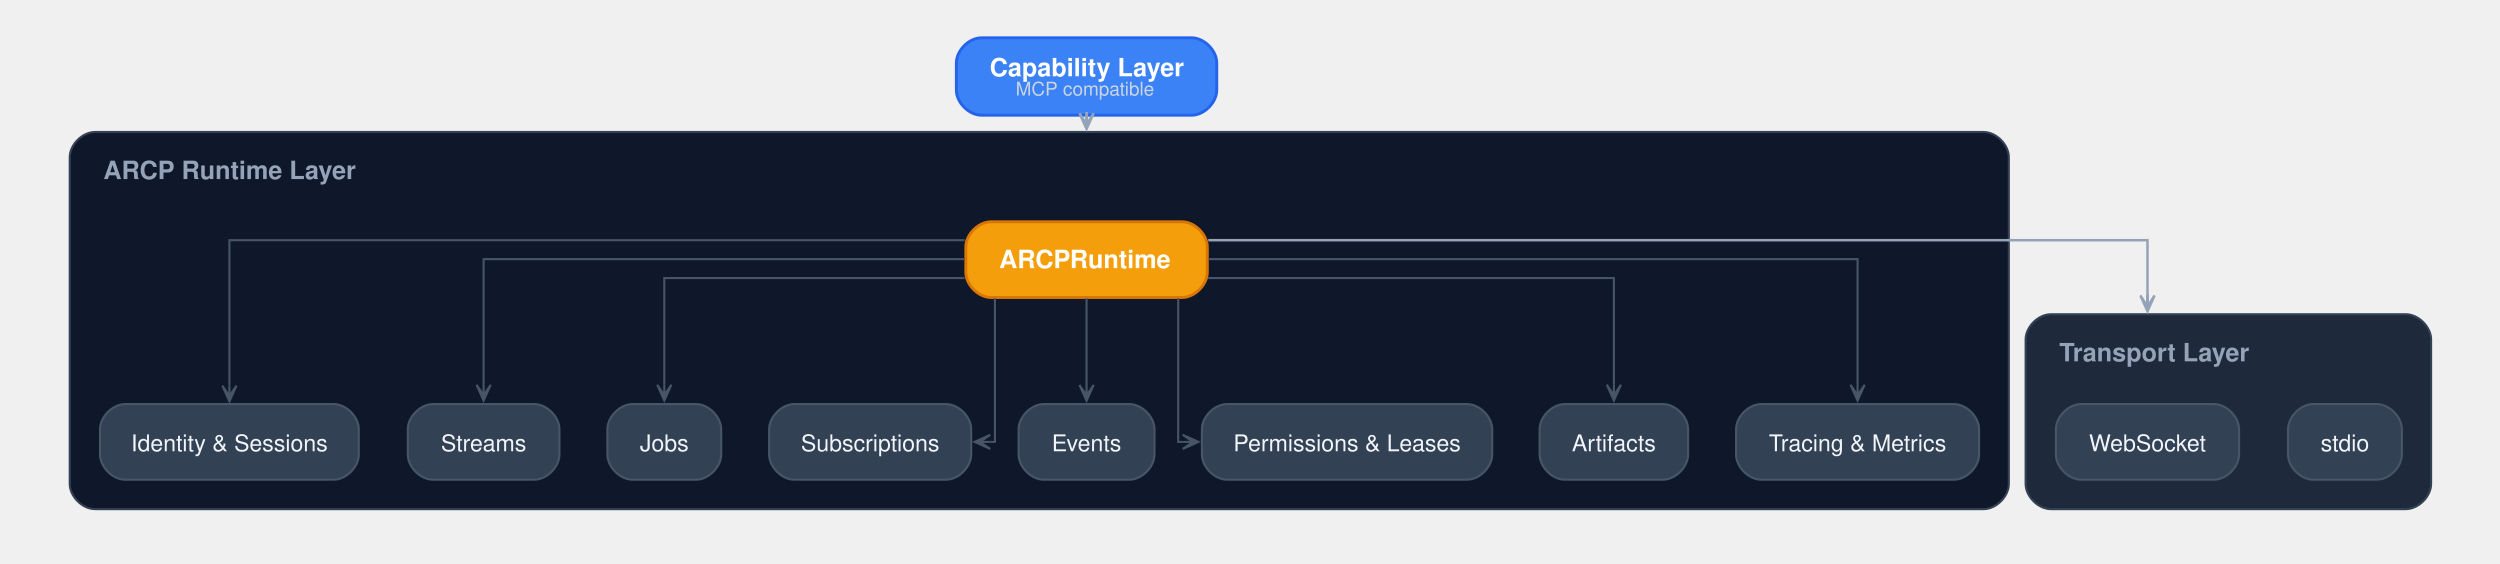
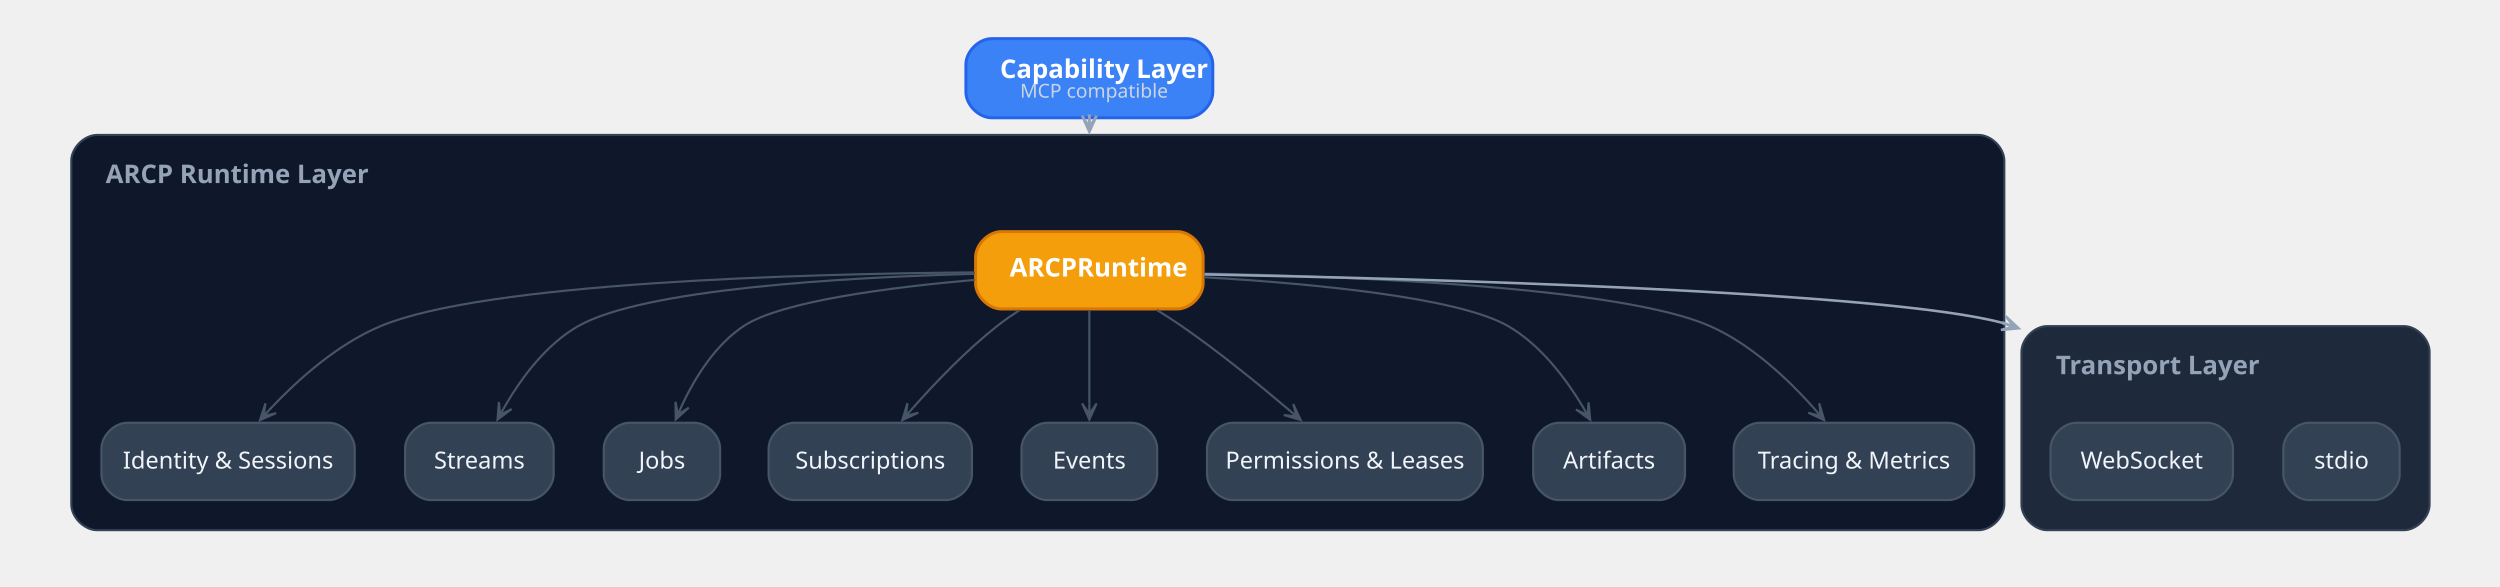
- <svg xmlns="http://www.w3.org/2000/svg" width="1190pt" height="268pt" viewBox="0.00 0.00 1190.00 268.00">
-   <g id="graph0" class="graph" transform="scale(1 1) rotate(0) translate(25.2 250.34)">
+ <svg xmlns="http://www.w3.org/2000/svg" width="1164pt" height="273pt" viewBox="0.00 0.00 1164.00 273.00">
+   <g id="graph0" class="graph" transform="scale(1 1) rotate(0) translate(25.2 254.84)">
    <g id="clust1" class="cluster">
-       <path fill="#0f172a" stroke="#334155" d="M20,-8C20,-8 919,-8 919,-8 925,-8 931,-14 931,-20 931,-20 931,-175.5 931,-175.5 931,-181.5 925,-187.5 919,-187.5 919,-187.5 20,-187.5 20,-187.5 14,-187.5 8,-181.5 8,-175.5 8,-175.5 8,-20 8,-20 8,-14 14,-8 20,-8" />
-       <text xml:space="preserve" text-anchor="start" x="24" y="-165.1" font-family="Helvetica,sans-Serif" font-weight="bold" font-size="12.00" fill="#94a3b8">ARCP Runtime Layer</text>
+       <path fill="#0f172a" stroke="#334155" d="M20,-8C20,-8 896,-8 896,-8 902,-8 908,-14 908,-20 908,-20 908,-180 908,-180 908,-186 902,-192 896,-192 896,-192 20,-192 20,-192 14,-192 8,-186 8,-180 8,-180 8,-20 8,-20 8,-14 14,-8 20,-8" />
+       <text xml:space="preserve" text-anchor="start" x="24" y="-169.6" font-family="TT Commons Pro Trial" font-weight="bold" font-size="12.00" fill="#94a3b8">ARCP Runtime Layer</text>
    </g>
    <g id="clust2" class="cluster">
-       <path fill="#1e293b" stroke="#334155" d="M951,-8C951,-8 1120,-8 1120,-8 1126,-8 1132,-14 1132,-20 1132,-20 1132,-88.75 1132,-88.75 1132,-94.75 1126,-100.75 1120,-100.75 1120,-100.75 951,-100.75 951,-100.75 945,-100.75 939,-94.75 939,-88.75 939,-88.75 939,-20 939,-20 939,-14 945,-8 951,-8" />
-       <text xml:space="preserve" text-anchor="start" x="955" y="-78.35" font-family="Helvetica,sans-Serif" font-weight="bold" font-size="12.00" fill="#94a3b8">Transport Layer</text>
+       <path fill="#1e293b" stroke="#334155" d="M928,-8C928,-8 1094,-8 1094,-8 1100,-8 1106,-14 1106,-20 1106,-20 1106,-91 1106,-91 1106,-97 1100,-103 1094,-103 1094,-103 928,-103 928,-103 922,-103 916,-97 916,-91 916,-91 916,-20 916,-20 916,-14 922,-8 928,-8" />
+       <text xml:space="preserve" text-anchor="start" x="932" y="-80.6" font-family="TT Commons Pro Trial" font-weight="bold" font-size="12.00" fill="#94a3b8">Transport Layer</text>
    </g>
    <g id="node1" class="node">
-       <path fill="#3b82f6" stroke="#2563eb" stroke-width="1.4" d="M541.97,-232.34C541.97,-232.34 442.03,-232.34 442.03,-232.34 436.03,-232.34 430.03,-226.34 430.03,-220.34 430.03,-220.34 430.03,-207.5 430.03,-207.5 430.03,-201.5 436.03,-195.5 442.03,-195.5 442.03,-195.5 541.97,-195.5 541.97,-195.5 547.97,-195.5 553.97,-201.5 553.97,-207.5 553.97,-207.5 553.97,-220.34 553.97,-220.34 553.97,-226.34 547.97,-232.34 541.97,-232.34" />
-       <text xml:space="preserve" text-anchor="start" x="445.88" y="-214.02" font-family="Helvetica,sans-Serif" font-weight="bold" font-size="12.00" fill="white">Capability Layer</text>
-       <text xml:space="preserve" text-anchor="start" x="458.25" y="-204.87" font-family="Helvetica,sans-Serif" font-size="9.00" fill="#cbd5e1">MCP compatible</text>
+       <path fill="#3b82f6" stroke="#2563eb" stroke-width="1.4" d="M527.47,-236.84C527.47,-236.84 436.53,-236.84 436.53,-236.84 430.53,-236.84 424.53,-230.84 424.53,-224.84 424.53,-224.84 424.53,-212 424.53,-212 424.53,-206 430.53,-200 436.53,-200 436.53,-200 527.47,-200 527.47,-200 533.47,-200 539.47,-206 539.47,-212 539.47,-212 539.47,-224.84 539.47,-224.84 539.47,-230.84 533.47,-236.84 527.47,-236.84" />
+       <text xml:space="preserve" text-anchor="start" x="440.38" y="-218.52" font-family="TT Commons Pro Trial" font-weight="bold" font-size="12.00" fill="white">Capability Layer</text>
+       <text xml:space="preserve" text-anchor="start" x="449.75" y="-209.37" font-family="TT Commons Pro Trial" font-size="9.00" fill="#cbd5e1">MCP compatible</text>
    </g>
    <g id="node2" class="node">
-       <path fill="#f59e0b" stroke="#d97706" stroke-width="1.4" d="M537.47,-144.75C537.47,-144.75 446.53,-144.75 446.53,-144.75 440.53,-144.75 434.53,-138.75 434.53,-132.75 434.53,-132.75 434.53,-120.75 434.53,-120.75 434.53,-114.75 440.53,-108.75 446.53,-108.75 446.53,-108.75 537.47,-108.75 537.47,-108.75 543.47,-108.75 549.47,-114.75 549.47,-120.75 549.47,-120.75 549.47,-132.75 549.47,-132.75 549.47,-138.75 543.47,-144.75 537.47,-144.75" />
-       <text xml:space="preserve" text-anchor="start" x="450.38" y="-122.72" font-family="Helvetica,sans-Serif" font-weight="bold" font-size="12.00" fill="white">ARCPRuntime</text>
+       <path fill="#f59e0b" stroke="#d97706" stroke-width="1.4" d="M522.97,-147C522.97,-147 441.03,-147 441.03,-147 435.03,-147 429.03,-141 429.03,-135 429.03,-135 429.03,-123 429.03,-123 429.03,-117 435.03,-111 441.03,-111 441.03,-111 522.97,-111 522.97,-111 528.97,-111 534.97,-117 534.97,-123 534.97,-123 534.97,-135 534.97,-135 534.97,-141 528.97,-147 522.97,-147" />
+       <text xml:space="preserve" text-anchor="start" x="444.88" y="-126.1" font-family="TT Commons Pro Trial" font-weight="bold" font-size="12.00" fill="white">ARCPRuntime</text>
    </g>
    <g id="edge2" class="edge">
-       <path fill="none" stroke="#94a3b8" stroke-width="1.2" d="M492,-195.01C492,-195.01 492,-194.96 492,-194.87" />
-       <polygon fill="#94a3b8" stroke="#94a3b8" stroke-width="1.2" points="492,-188.96 495.38,-196.46 492.1,-191.25 492.1,-196.46 492,-196.46 491.9,-196.46 491.9,-191.25 488.63,-196.46 492,-188.96" />
+       <path fill="none" stroke="#94a3b8" stroke-width="1.2" d="M482,-199.31C482,-199.16 482,-199.02 482,-198.87" />
+       <polygon fill="#94a3b8" stroke="#94a3b8" stroke-width="1.2" points="482,-193.46 485.38,-200.96 482.1,-195.75 482.1,-200.96 482,-200.96 481.9,-200.96 481.9,-195.75 478.63,-200.96 482,-193.46" />
    </g>
    <g id="node3" class="node">
-       <path fill="#334155" stroke="#475569" d="M133.59,-58C133.59,-58 34.41,-58 34.41,-58 28.41,-58 22.41,-52 22.41,-46 22.41,-46 22.41,-34 22.41,-34 22.41,-28 28.41,-22 34.41,-22 34.41,-22 133.59,-22 133.59,-22 139.59,-22 145.59,-28 145.59,-34 145.59,-34 145.59,-46 145.59,-46 145.59,-52 139.59,-58 133.59,-58" />
-       <text xml:space="preserve" text-anchor="middle" x="84" y="-35.55" font-family="Helvetica,sans-Serif" font-size="11.00" fill="#f1f5f9">Identity &amp; Sessions</text>
+       <path fill="#334155" stroke="#475569" d="M127.97,-58C127.97,-58 34.03,-58 34.03,-58 28.03,-58 22.03,-52 22.03,-46 22.03,-46 22.03,-34 22.03,-34 22.03,-28 28.03,-22 34.03,-22 34.03,-22 127.97,-22 127.97,-22 133.97,-22 139.97,-28 139.97,-34 139.97,-34 139.97,-46 139.97,-46 139.97,-52 133.97,-58 127.97,-58" />
+       <text xml:space="preserve" text-anchor="middle" x="81" y="-36.67" font-family="TT Commons Pro Trial" font-size="11.00" fill="#f1f5f9">Identity &amp; Sessions</text>
    </g>
    <g id="edge4" class="edge">
-       <path fill="none" stroke="#475569" d="M433.98,-136C321.34,-136 84,-136 84,-136 84,-136 84,-66.78 84,-66.78" />
-       <polygon fill="#475569" stroke="#475569" points="84,-59.28 87.38,-66.78 84,-61.81 84,-66.78 84,-66.78 84,-66.78 84,-61.81 80.63,-66.78 84,-59.28" />
+       <path fill="none" stroke="#475569" d="M428.63,-128.02C348.28,-127.36 200.49,-123.31 152,-103 131.97,-94.61 113.63,-78.26 100.61,-64.46" />
+       <polygon fill="#475569" stroke="#475569" points="95.84,-59.23 103.39,-62.5 97.55,-61.1 100.9,-64.77 100.9,-64.77 100.9,-64.77 97.55,-61.1 98.41,-67.05 95.84,-59.23" />
    </g>
    <g id="node4" class="node">
-       <path fill="#334155" stroke="#475569" d="M229.09,-58C229.09,-58 180.91,-58 180.91,-58 174.91,-58 168.91,-52 168.91,-46 168.91,-46 168.91,-34 168.91,-34 168.91,-28 174.91,-22 180.91,-22 180.91,-22 229.09,-22 229.09,-22 235.09,-22 241.09,-28 241.09,-34 241.09,-34 241.09,-46 241.09,-46 241.09,-52 235.09,-58 229.09,-58" />
-       <text xml:space="preserve" text-anchor="middle" x="205" y="-35.55" font-family="Helvetica,sans-Serif" font-size="11.00" fill="#f1f5f9">Streams</text>
+       <path fill="#334155" stroke="#475569" d="M220.59,-58C220.59,-58 175.41,-58 175.41,-58 169.41,-58 163.41,-52 163.41,-46 163.41,-46 163.41,-34 163.41,-34 163.41,-28 169.41,-22 175.41,-22 175.41,-22 220.59,-22 220.59,-22 226.59,-22 232.59,-28 232.59,-34 232.59,-34 232.59,-46 232.59,-46 232.59,-52 226.59,-58 220.59,-58" />
+       <text xml:space="preserve" text-anchor="middle" x="198" y="-36.67" font-family="TT Commons Pro Trial" font-size="11.00" fill="#f1f5f9">Streams</text>
    </g>
    <g id="edge5" class="edge">
-       <path fill="none" stroke="#475569" d="M433.92,-127C350.06,-127 205,-127 205,-127 205,-127 205,-67.17 205,-67.17" />
-       <polygon fill="#475569" stroke="#475569" points="205,-59.67 208.38,-67.17 205,-62.2 205,-67.17 205,-67.17 205,-67.17 205,-62.2 201.63,-67.17 205,-59.67" />
+       <path fill="none" stroke="#475569" d="M428.52,-127.32C368.17,-125.71 274.45,-120.37 244,-103 229.21,-94.56 217.77,-79.22 210,-65.92" />
+       <polygon fill="#475569" stroke="#475569" points="206.43,-59.45 213.01,-64.39 207.66,-61.67 210.05,-66.02 210.05,-66.02 210.05,-66.02 207.66,-61.67 207.1,-67.65 206.43,-59.45" />
    </g>
    <g id="node5" class="node">
-       <path fill="#334155" stroke="#475569" d="M306.09,-58C306.09,-58 275.91,-58 275.91,-58 269.91,-58 263.91,-52 263.91,-46 263.91,-46 263.91,-34 263.91,-34 263.91,-28 269.91,-22 275.91,-22 275.91,-22 306.09,-22 306.09,-22 312.09,-22 318.09,-28 318.09,-34 318.09,-34 318.09,-46 318.09,-46 318.09,-52 312.09,-58 306.09,-58" />
-       <text xml:space="preserve" text-anchor="middle" x="291" y="-35.55" font-family="Helvetica,sans-Serif" font-size="11.00" fill="#f1f5f9">Jobs</text>
+       <path fill="#334155" stroke="#475569" d="M298.09,-58C298.09,-58 267.91,-58 267.91,-58 261.91,-58 255.91,-52 255.91,-46 255.91,-46 255.91,-34 255.91,-34 255.91,-28 261.91,-22 267.91,-22 267.91,-22 298.09,-22 298.09,-22 304.09,-22 310.09,-28 310.09,-34 310.09,-34 310.09,-46 310.09,-46 310.09,-52 304.09,-58 298.09,-58" />
+       <text xml:space="preserve" text-anchor="middle" x="283" y="-36.67" font-family="TT Commons Pro Trial" font-size="11.00" fill="#f1f5f9">Jobs</text>
    </g>
    <g id="edge6" class="edge">
-       <path fill="none" stroke="#475569" d="M433.86,-118C374.5,-118 291,-118 291,-118 291,-118 291,-67.2 291,-67.2" />
-       <polygon fill="#475569" stroke="#475569" points="291,-59.7 294.38,-67.2 291,-62.23 291,-67.2 291,-67.2 291,-67.2 291,-62.23 287.63,-67.2 291,-59.7" />
+       <path fill="none" stroke="#475569" d="M428.7,-124.53C388.82,-121.06 338.3,-114.52 321,-103 307.86,-94.25 298.49,-79.25 292.34,-66.2" />
+       <polygon fill="#475569" stroke="#475569" points="289.41,-59.52 295.51,-65.03 290.43,-61.84 292.42,-66.39 292.42,-66.39 292.42,-66.39 290.43,-61.84 289.33,-67.74 289.41,-59.52" />
    </g>
    <g id="node6" class="node">
-       <path fill="#334155" stroke="#475569" d="M425.09,-58C425.09,-58 352.91,-58 352.91,-58 346.91,-58 340.91,-52 340.91,-46 340.91,-46 340.91,-34 340.91,-34 340.91,-28 346.91,-22 352.91,-22 352.91,-22 425.09,-22 425.09,-22 431.09,-22 437.09,-28 437.09,-34 437.09,-34 437.09,-46 437.09,-46 437.09,-52 431.09,-58 425.09,-58" />
-       <text xml:space="preserve" text-anchor="middle" x="389" y="-35.55" font-family="Helvetica,sans-Serif" font-size="11.00" fill="#f1f5f9">Subscriptions</text>
+       <path fill="#334155" stroke="#475569" d="M415.34,-58C415.34,-58 344.66,-58 344.66,-58 338.66,-58 332.66,-52 332.66,-46 332.66,-46 332.66,-34 332.66,-34 332.66,-28 338.66,-22 344.66,-22 344.66,-22 415.34,-22 415.34,-22 421.34,-22 427.34,-28 427.34,-34 427.34,-34 427.34,-46 427.34,-46 427.34,-52 421.34,-58 415.34,-58" />
+       <text xml:space="preserve" text-anchor="middle" x="380" y="-36.67" font-family="TT Commons Pro Trial" font-size="11.00" fill="#f1f5f9">Subscriptions</text>
    </g>
    <g id="edge7" class="edge">
-       <path fill="none" stroke="#475569" d="M448.38,-108.35C448.38,-82.89 448.38,-40 448.38,-40 448.38,-40 446.2,-40 446.2,-40" />
-       <polygon fill="#475569" stroke="#475569" points="438.7,-40 446.2,-36.63 441.23,-40 446.2,-40 446.2,-40 446.2,-40 441.23,-40 446.2,-43.38 438.7,-40" />
+       <path fill="none" stroke="#475569" d="M449.41,-110.39C445.8,-108.05 442.25,-105.57 439,-103 424.73,-91.73 410.63,-77.08 399.79,-64.84" />
+       <polygon fill="#475569" stroke="#475569" points="394.92,-59.25 402.39,-62.69 396.58,-61.16 399.84,-64.91 399.84,-64.91 399.84,-64.91 396.58,-61.16 397.3,-67.12 394.92,-59.25" />
    </g>
    <g id="node7" class="node">
-       <path fill="#334155" stroke="#475569" d="M512.34,-58C512.34,-58 471.66,-58 471.66,-58 465.66,-58 459.66,-52 459.66,-46 459.66,-46 459.66,-34 459.66,-34 459.66,-28 465.66,-22 471.66,-22 471.66,-22 512.34,-22 512.34,-22 518.34,-22 524.34,-28 524.34,-34 524.34,-34 524.34,-46 524.34,-46 524.34,-52 518.34,-58 512.34,-58" />
-       <text xml:space="preserve" text-anchor="middle" x="492" y="-35.55" font-family="Helvetica,sans-Serif" font-size="11.00" fill="#f1f5f9">Events</text>
+       <path fill="#334155" stroke="#475569" d="M501.59,-58C501.59,-58 462.41,-58 462.41,-58 456.41,-58 450.41,-52 450.41,-46 450.41,-46 450.41,-34 450.41,-34 450.41,-28 456.41,-22 462.41,-22 462.41,-22 501.59,-22 501.59,-22 507.59,-22 513.59,-28 513.59,-34 513.59,-34 513.59,-46 513.59,-46 513.59,-52 507.59,-58 501.59,-58" />
+       <text xml:space="preserve" text-anchor="middle" x="482" y="-36.67" font-family="TT Commons Pro Trial" font-size="11.00" fill="#f1f5f9">Events</text>
    </g>
    <g id="edge8" class="edge">
-       <path fill="none" stroke="#475569" d="M492,-108.35C492,-108.35 492,-67.09 492,-67.09" />
-       <polygon fill="#475569" stroke="#475569" points="492,-59.59 495.38,-67.09 492,-62.12 492,-67.09 492,-67.09 492,-67.09 492,-62.12 488.63,-67.09 492,-59.59" />
+       <path fill="none" stroke="#475569" d="M482,-110.39C482,-97.93 482,-81.01 482,-67" />
+       <polygon fill="#475569" stroke="#475569" points="482,-59.5 485.38,-67 482,-62.03 482,-67 482,-67 482,-67 482,-62.03 478.63,-67 482,-59.5" />
    </g>
    <g id="node8" class="node">
-       <path fill="#334155" stroke="#475569" d="M673.09,-58C673.09,-58 558.91,-58 558.91,-58 552.91,-58 546.91,-52 546.91,-46 546.91,-46 546.91,-34 546.91,-34 546.91,-28 552.91,-22 558.91,-22 558.91,-22 673.09,-22 673.09,-22 679.09,-22 685.09,-28 685.09,-34 685.09,-34 685.09,-46 685.09,-46 685.09,-52 679.09,-58 673.09,-58" />
-       <text xml:space="preserve" text-anchor="middle" x="616" y="-35.55" font-family="Helvetica,sans-Serif" font-size="11.00" fill="#f1f5f9">Permissions &amp; Leases</text>
+       <path fill="#334155" stroke="#475569" d="M653.22,-58C653.22,-58 548.78,-58 548.78,-58 542.78,-58 536.78,-52 536.78,-46 536.78,-46 536.78,-34 536.78,-34 536.78,-28 542.78,-22 548.78,-22 548.78,-22 653.22,-22 653.22,-22 659.22,-22 665.22,-28 665.22,-34 665.22,-34 665.22,-46 665.22,-46 665.22,-52 659.22,-58 653.22,-58" />
+       <text xml:space="preserve" text-anchor="middle" x="601" y="-36.67" font-family="TT Commons Pro Trial" font-size="11.00" fill="#f1f5f9">Permissions &amp; Leases</text>
    </g>
    <g id="edge9" class="edge">
-       <path fill="none" stroke="#475569" d="M535.62,-108.35C535.62,-82.89 535.62,-40 535.62,-40 535.62,-40 537.75,-40 537.75,-40" />
-       <polygon fill="#475569" stroke="#475569" points="545.25,-40 537.75,-43.38 542.71,-40 537.75,-40 537.75,-40 537.75,-40 542.71,-40 537.75,-36.63 545.25,-40" />
+       <path fill="none" stroke="#475569" d="M513.36,-110.54C517.34,-108.1 521.31,-105.56 525,-103 542.36,-90.98 560.74,-76.06 575.07,-63.87" />
+       <polygon fill="#475569" stroke="#475569" points="580.43,-59.27 576.93,-66.71 578.51,-60.92 574.74,-64.15 574.74,-64.15 574.74,-64.15 578.51,-60.92 572.54,-61.59 580.43,-59.27" />
    </g>
    <g id="node9" class="node">
-       <path fill="#334155" stroke="#475569" d="M766.34,-58C766.34,-58 719.66,-58 719.66,-58 713.66,-58 707.66,-52 707.66,-46 707.66,-46 707.66,-34 707.66,-34 707.66,-28 713.66,-22 719.66,-22 719.66,-22 766.34,-22 766.34,-22 772.34,-22 778.34,-28 778.34,-34 778.34,-34 778.34,-46 778.34,-46 778.34,-52 772.34,-58 766.34,-58" />
-       <text xml:space="preserve" text-anchor="middle" x="743" y="-35.55" font-family="Helvetica,sans-Serif" font-size="11.00" fill="#f1f5f9">Artifacts</text>
+       <path fill="#334155" stroke="#475569" d="M747.34,-58C747.34,-58 700.66,-58 700.66,-58 694.66,-58 688.66,-52 688.66,-46 688.66,-46 688.66,-34 688.66,-34 688.66,-28 694.66,-22 700.66,-22 700.66,-22 747.34,-22 747.34,-22 753.34,-22 759.34,-28 759.34,-34 759.34,-34 759.34,-46 759.34,-46 759.34,-52 753.34,-58 747.34,-58" />
+       <text xml:space="preserve" text-anchor="middle" x="724" y="-36.67" font-family="TT Commons Pro Trial" font-size="11.00" fill="#f1f5f9">Artifacts</text>
    </g>
    <g id="edge10" class="edge">
-       <path fill="none" stroke="#475569" d="M549.9,-118C624.03,-118 743,-118 743,-118 743,-118 743,-67.2 743,-67.2" />
-       <polygon fill="#475569" stroke="#475569" points="743,-59.7 746.38,-67.2 743,-62.23 743,-67.2 743,-67.2 743,-67.2 743,-62.23 739.63,-67.2 743,-59.7" />
+       <path fill="none" stroke="#475569" d="M535.59,-125.75C584.85,-122.87 653.67,-116.51 677,-103 691.85,-94.4 703.54,-79.06 711.55,-65.8" />
+       <polygon fill="#475569" stroke="#475569" points="715.22,-59.35 714.44,-67.53 713.97,-61.55 711.51,-65.86 711.51,-65.86 711.51,-65.86 713.97,-61.55 708.58,-64.19 715.22,-59.35" />
    </g>
    <g id="node10" class="node">
-       <path fill="#334155" stroke="#475569" d="M904.84,-58C904.84,-58 813.16,-58 813.16,-58 807.16,-58 801.16,-52 801.16,-46 801.16,-46 801.16,-34 801.16,-34 801.16,-28 807.16,-22 813.16,-22 813.16,-22 904.84,-22 904.84,-22 910.84,-22 916.84,-28 916.84,-34 916.84,-34 916.84,-46 916.84,-46 916.84,-52 910.84,-58 904.84,-58" />
-       <text xml:space="preserve" text-anchor="middle" x="859" y="-35.55" font-family="Helvetica,sans-Serif" font-size="11.00" fill="#f1f5f9">Tracing &amp; Metrics</text>
+       <path fill="#334155" stroke="#475569" d="M881.97,-58C881.97,-58 794.03,-58 794.03,-58 788.03,-58 782.03,-52 782.03,-46 782.03,-46 782.03,-34 782.03,-34 782.03,-28 788.03,-22 794.03,-22 794.03,-22 881.97,-22 881.97,-22 887.97,-22 893.97,-28 893.97,-34 893.97,-34 893.97,-46 893.97,-46 893.97,-52 887.97,-58 881.97,-58" />
+       <text xml:space="preserve" text-anchor="middle" x="838" y="-36.67" font-family="TT Commons Pro Trial" font-size="11.00" fill="#f1f5f9">Tracing &amp; Metrics</text>
    </g>
    <g id="edge11" class="edge">
-       <path fill="none" stroke="#475569" d="M550.15,-127C653.64,-127 859,-127 859,-127 859,-127 859,-67.17 859,-67.17" />
-       <polygon fill="#475569" stroke="#475569" points="859,-59.67 862.38,-67.17 859,-62.2 859,-67.17 859,-67.17 859,-67.17 859,-62.2 855.63,-67.17 859,-59.67" />
+       <path fill="none" stroke="#475569" d="M535.63,-127.48C607.34,-126.09 730.18,-121.06 771,-103 790.06,-94.57 807.21,-78.44 819.39,-64.75" />
+       <polygon fill="#475569" stroke="#475569" points="824.16,-59.19 821.84,-67.08 822.52,-61.11 819.28,-64.88 819.28,-64.88 819.28,-64.88 822.52,-61.11 816.72,-62.69 824.16,-59.19" />
    </g>
    <g id="node11" class="node">
-       <path fill="#334155" stroke="#475569" d="M1028.59,-58C1028.59,-58 965.41,-58 965.41,-58 959.41,-58 953.41,-52 953.41,-46 953.41,-46 953.41,-34 953.41,-34 953.41,-28 959.41,-22 965.41,-22 965.41,-22 1028.59,-22 1028.59,-22 1034.59,-22 1040.59,-28 1040.59,-34 1040.59,-34 1040.59,-46 1040.59,-46 1040.59,-52 1034.59,-58 1028.59,-58" />
-       <text xml:space="preserve" text-anchor="middle" x="997" y="-35.55" font-family="Helvetica,sans-Serif" font-size="11.00" fill="#f1f5f9">WebSocket</text>
+       <path fill="#334155" stroke="#475569" d="M1002.47,-58C1002.47,-58 941.53,-58 941.53,-58 935.53,-58 929.53,-52 929.53,-46 929.53,-46 929.53,-34 929.53,-34 929.53,-28 935.53,-22 941.53,-22 941.53,-22 1002.47,-22 1002.47,-22 1008.47,-22 1014.47,-28 1014.47,-34 1014.47,-34 1014.47,-46 1014.47,-46 1014.47,-52 1008.47,-58 1002.47,-58" />
+       <text xml:space="preserve" text-anchor="middle" x="972" y="-36.67" font-family="TT Commons Pro Trial" font-size="11.00" fill="#f1f5f9">WebSocket</text>
    </g>
    <g id="edge3" class="edge">
-       <path fill="none" stroke="#94a3b8" stroke-width="1.2" d="M549.93,-136C682.58,-136 997,-136 997,-136 997,-136 997,-123.82 997,-109.7" />
-       <polygon fill="#94a3b8" stroke="#94a3b8" stroke-width="1.2" points="997,-102.21 1000.38,-109.71 997.1,-104.5 997.1,-109.71 997,-109.71 996.9,-109.71 996.9,-104.5 993.63,-109.71 997,-102.21" />
+       <path fill="none" stroke="#94a3b8" stroke-width="1.2" d="M535.61,-127.09C637.21,-125.05 852.37,-119.23 907.61,-104.4" />
+       <polygon fill="#94a3b8" stroke="#94a3b8" stroke-width="1.2" points="914.62,-101.99 908.62,-107.62 912.49,-102.83 907.56,-104.52 907.53,-104.43 907.49,-104.33 912.42,-102.64 906.43,-101.23 914.62,-101.99" />
    </g>
    <g id="node12" class="node">
-       <path fill="#334155" stroke="#475569" d="M1106.09,-58C1106.09,-58 1075.91,-58 1075.91,-58 1069.91,-58 1063.91,-52 1063.91,-46 1063.91,-46 1063.91,-34 1063.91,-34 1063.91,-28 1069.91,-22 1075.91,-22 1075.91,-22 1106.09,-22 1106.09,-22 1112.09,-22 1118.09,-28 1118.09,-34 1118.09,-34 1118.09,-46 1118.09,-46 1118.09,-52 1112.09,-58 1106.09,-58" />
-       <text xml:space="preserve" text-anchor="middle" x="1091" y="-35.55" font-family="Helvetica,sans-Serif" font-size="11.00" fill="#f1f5f9">stdio</text>
+       <path fill="#334155" stroke="#475569" d="M1080.09,-58C1080.09,-58 1049.91,-58 1049.91,-58 1043.91,-58 1037.91,-52 1037.91,-46 1037.91,-46 1037.91,-34 1037.91,-34 1037.91,-28 1043.91,-22 1049.91,-22 1049.91,-22 1080.09,-22 1080.09,-22 1086.09,-22 1092.09,-28 1092.09,-34 1092.09,-34 1092.09,-46 1092.09,-46 1092.09,-52 1086.09,-58 1080.09,-58" />
+       <text xml:space="preserve" text-anchor="middle" x="1065" y="-36.67" font-family="TT Commons Pro Trial" font-size="11.00" fill="#f1f5f9">stdio</text>
    </g>
  </g>
</svg>
